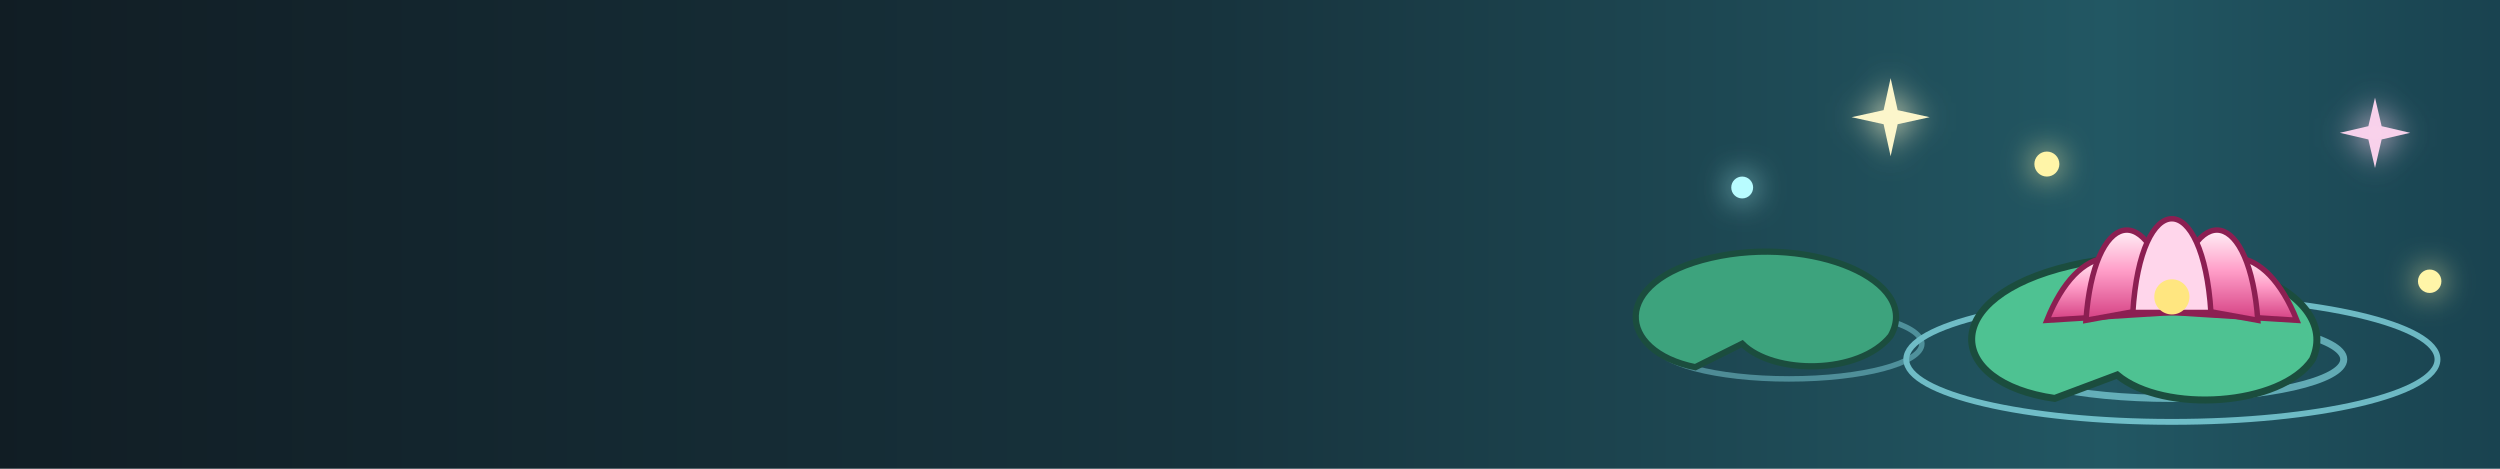
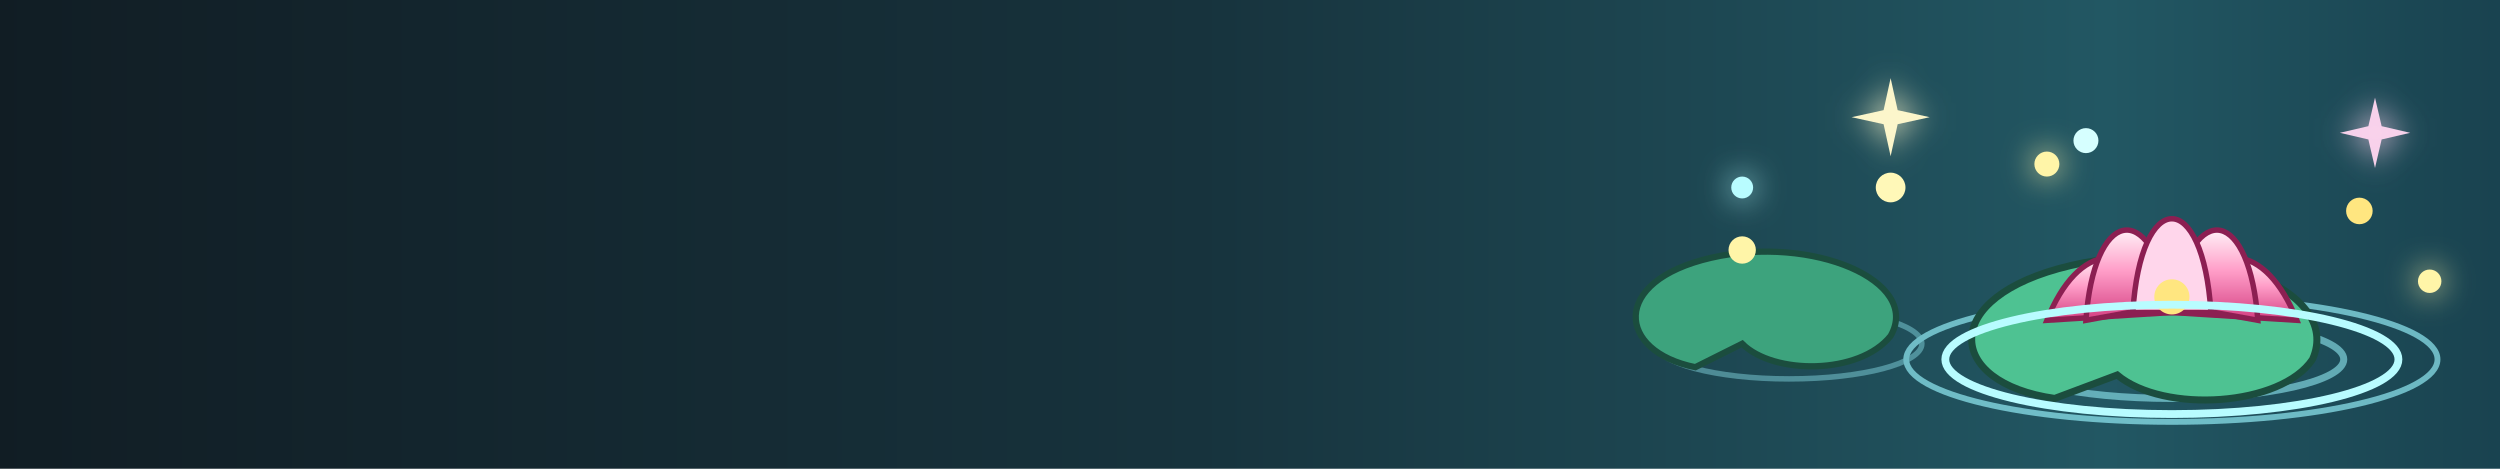
<svg xmlns="http://www.w3.org/2000/svg" viewBox="0 0 640 120" width="640" height="120">
+   <style class="np-anim">@keyframes a14_rip { 0% { transform: scale(0.55); opacity: 0.95; } 100% { transform: scale(1.38); opacity: 0; } }
+         @keyframes a14_fly1 { 0%,100% { transform: translate(0px, 0px); opacity: 0.4; } 50% { transform: translate(18px, -22px); opacity: 1; } }
+         @keyframes a14_fly2 { 0%,100% { transform: translate(0px, 0px); opacity: 1; } 50% { transform: translate(-20px, -16px); opacity: 0.35; } }
+         .a14-r { transform-box: fill-box; transform-origin: center; animation: a14_rip 2.4s ease-out infinite; }
+         .a14-f1 { animation: a14_fly1 2.4s ease-in-out infinite; }
+         .a14-f2 { animation: a14_fly2 2.8s ease-in-out infinite -1.0s; }</style>
  <defs>
    <linearGradient id="bg14" x1="0" y1="0" x2="1" y2="0">
      <stop offset="0%" stop-color="#111d24" />
      <stop offset="48%" stop-color="#17333d" />
      <stop offset="84%" stop-color="#225763" />
      <stop offset="100%" stop-color="#19424f" />
    </linearGradient>
    <linearGradient id="lotus14" x1="0" y1="0" x2="0" y2="1">
      <stop offset="0%" stop-color="#fff0f7" />
      <stop offset="45%" stop-color="#ff9ec8" />
      <stop offset="100%" stop-color="#d43f82" />
    </linearGradient>
    <filter id="glow14" x="-30%" y="-30%" width="160%" height="160%">
      <feGaussianBlur stdDeviation="4" result="b" />
      <feMerge>
        <feMergeNode in="b" />
        <feMergeNode in="SourceGraphic" />
      </feMerge>
    </filter>
  </defs>
  <clipPath id="npClip">
    <rect width="640" height="120" />
  </clipPath>
  <g clip-path="url(#npClip)">
    <rect width="640" height="120" fill="url(#bg14)" />
    <g fill="none" stroke="#99f6ff" opacity="0.65">
      <ellipse cx="556" cy="92" rx="68" ry="16" stroke-width="1.5" />
      <ellipse cx="556" cy="92" rx="44" ry="10" stroke-width="1.8" opacity="0.85" />
      <ellipse cx="458" cy="88" rx="34" ry="9" stroke-width="1.4" opacity="0.6" />
    </g>
    <path d="M 434 94 C 414 90, 412 72, 438 66 C 464 60, 492 72, 484 86 C 476 96, 454 96, 446 88 Z" fill="#3da37d" stroke="#1b4d3e" stroke-width="1.6" />
    <path d="M 526 102 C 498 98, 496 76, 530 68 C 564 60, 600 74, 592 92 C 584 104, 554 106, 542 96 Z" fill="#4ec292" stroke="#1b4d3e" stroke-width="1.8" />
    <g transform="translate(556,74)" stroke="#8c1f52" stroke-width="1.4">
      <path d="M -32 8 C -24 -12, -10 -14, 0 6 Z" fill="url(#lotus14)" />
      <path d="M 32 8 C 24 -12, 10 -14, 0 6 Z" fill="url(#lotus14)" />
      <path d="M -22 8 C -20 -20, -6 -24, 0 4 Z" fill="url(#lotus14)" />
      <path d="M 22 8 C 20 -20, 6 -24, 0 4 Z" fill="url(#lotus14)" />
      <path d="M -10 6 C -8 -26, 8 -26, 10 6 Z" fill="#ffd6eb" />
      <circle cx="0" cy="2" r="4.5" fill="#ffe680" stroke="none" />
    </g>
    <g filter="url(#glow14)">
      <polygon points="494.0,30.0 485.8,31.8 484.0,40.0 482.2,31.8 474.0,30.0 482.2,28.2 484.0,20.0 485.8,28.2" fill="#fff8cc" opacity="0.98" />
      <polygon points="617.0,34.0 609.7,35.7 608.0,43.0 606.3,35.7 599.0,34.0 606.3,32.3 608.0,25.0 609.7,32.3" fill="#ffd6f0" opacity="0.95" />
      <circle cx="524" cy="42" r="3.2" fill="#fff5a8" />
      <circle cx="446" cy="48" r="2.8" fill="#b8fcff" />
      <circle cx="622" cy="72" r="3" fill="#fff5a8" />
    </g>
+     <g class="np-fx">
+       <ellipse class="a14-r" cx="556" cy="92" rx="58" ry="14" fill="none" stroke="#b8fcff" stroke-width="2" />
+       <g class="a14-f1">
+         <circle cx="484" cy="48" r="3.8" fill="#fff8b8" />
+         <circle cx="604" cy="54" r="3.4" fill="#ffe680" />
+       </g>
+       <g class="a14-f2">
+         <circle cx="534" cy="36" r="3.2" fill="#d6ffff" />
+         <circle cx="446" cy="64" r="3.5" fill="#fff5a8" />
+       </g>
+     </g>
  </g>
</svg>
